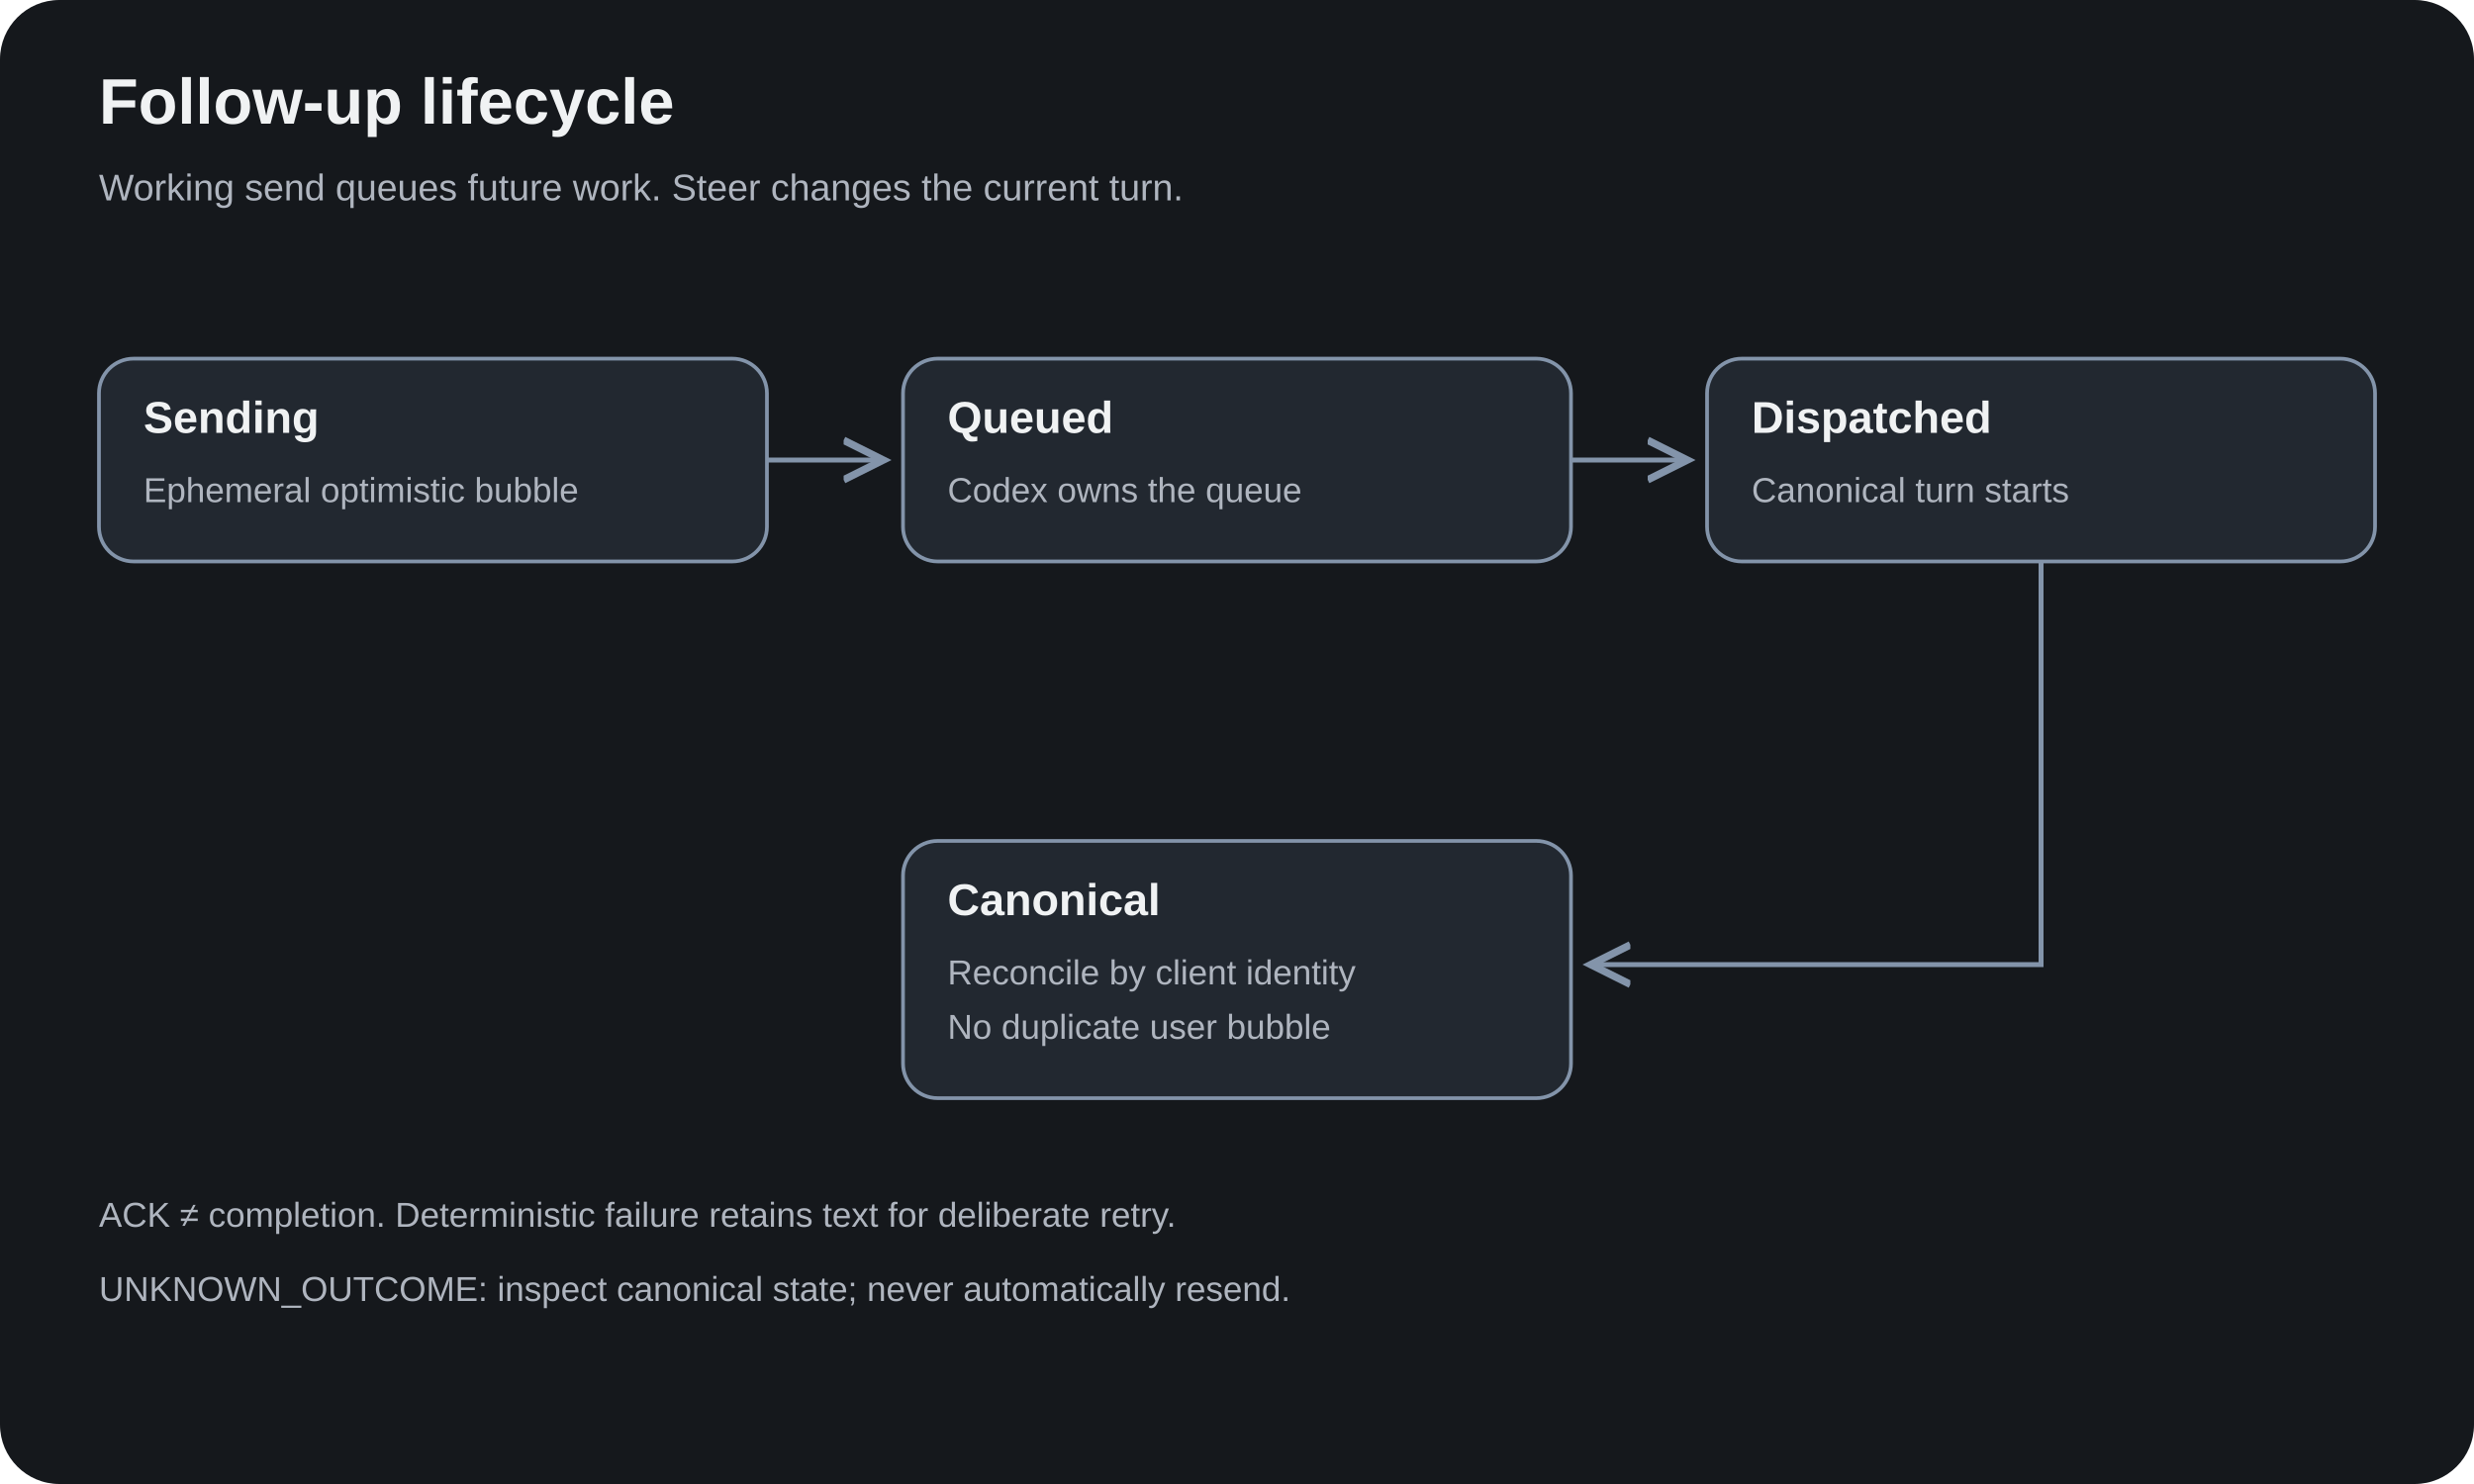
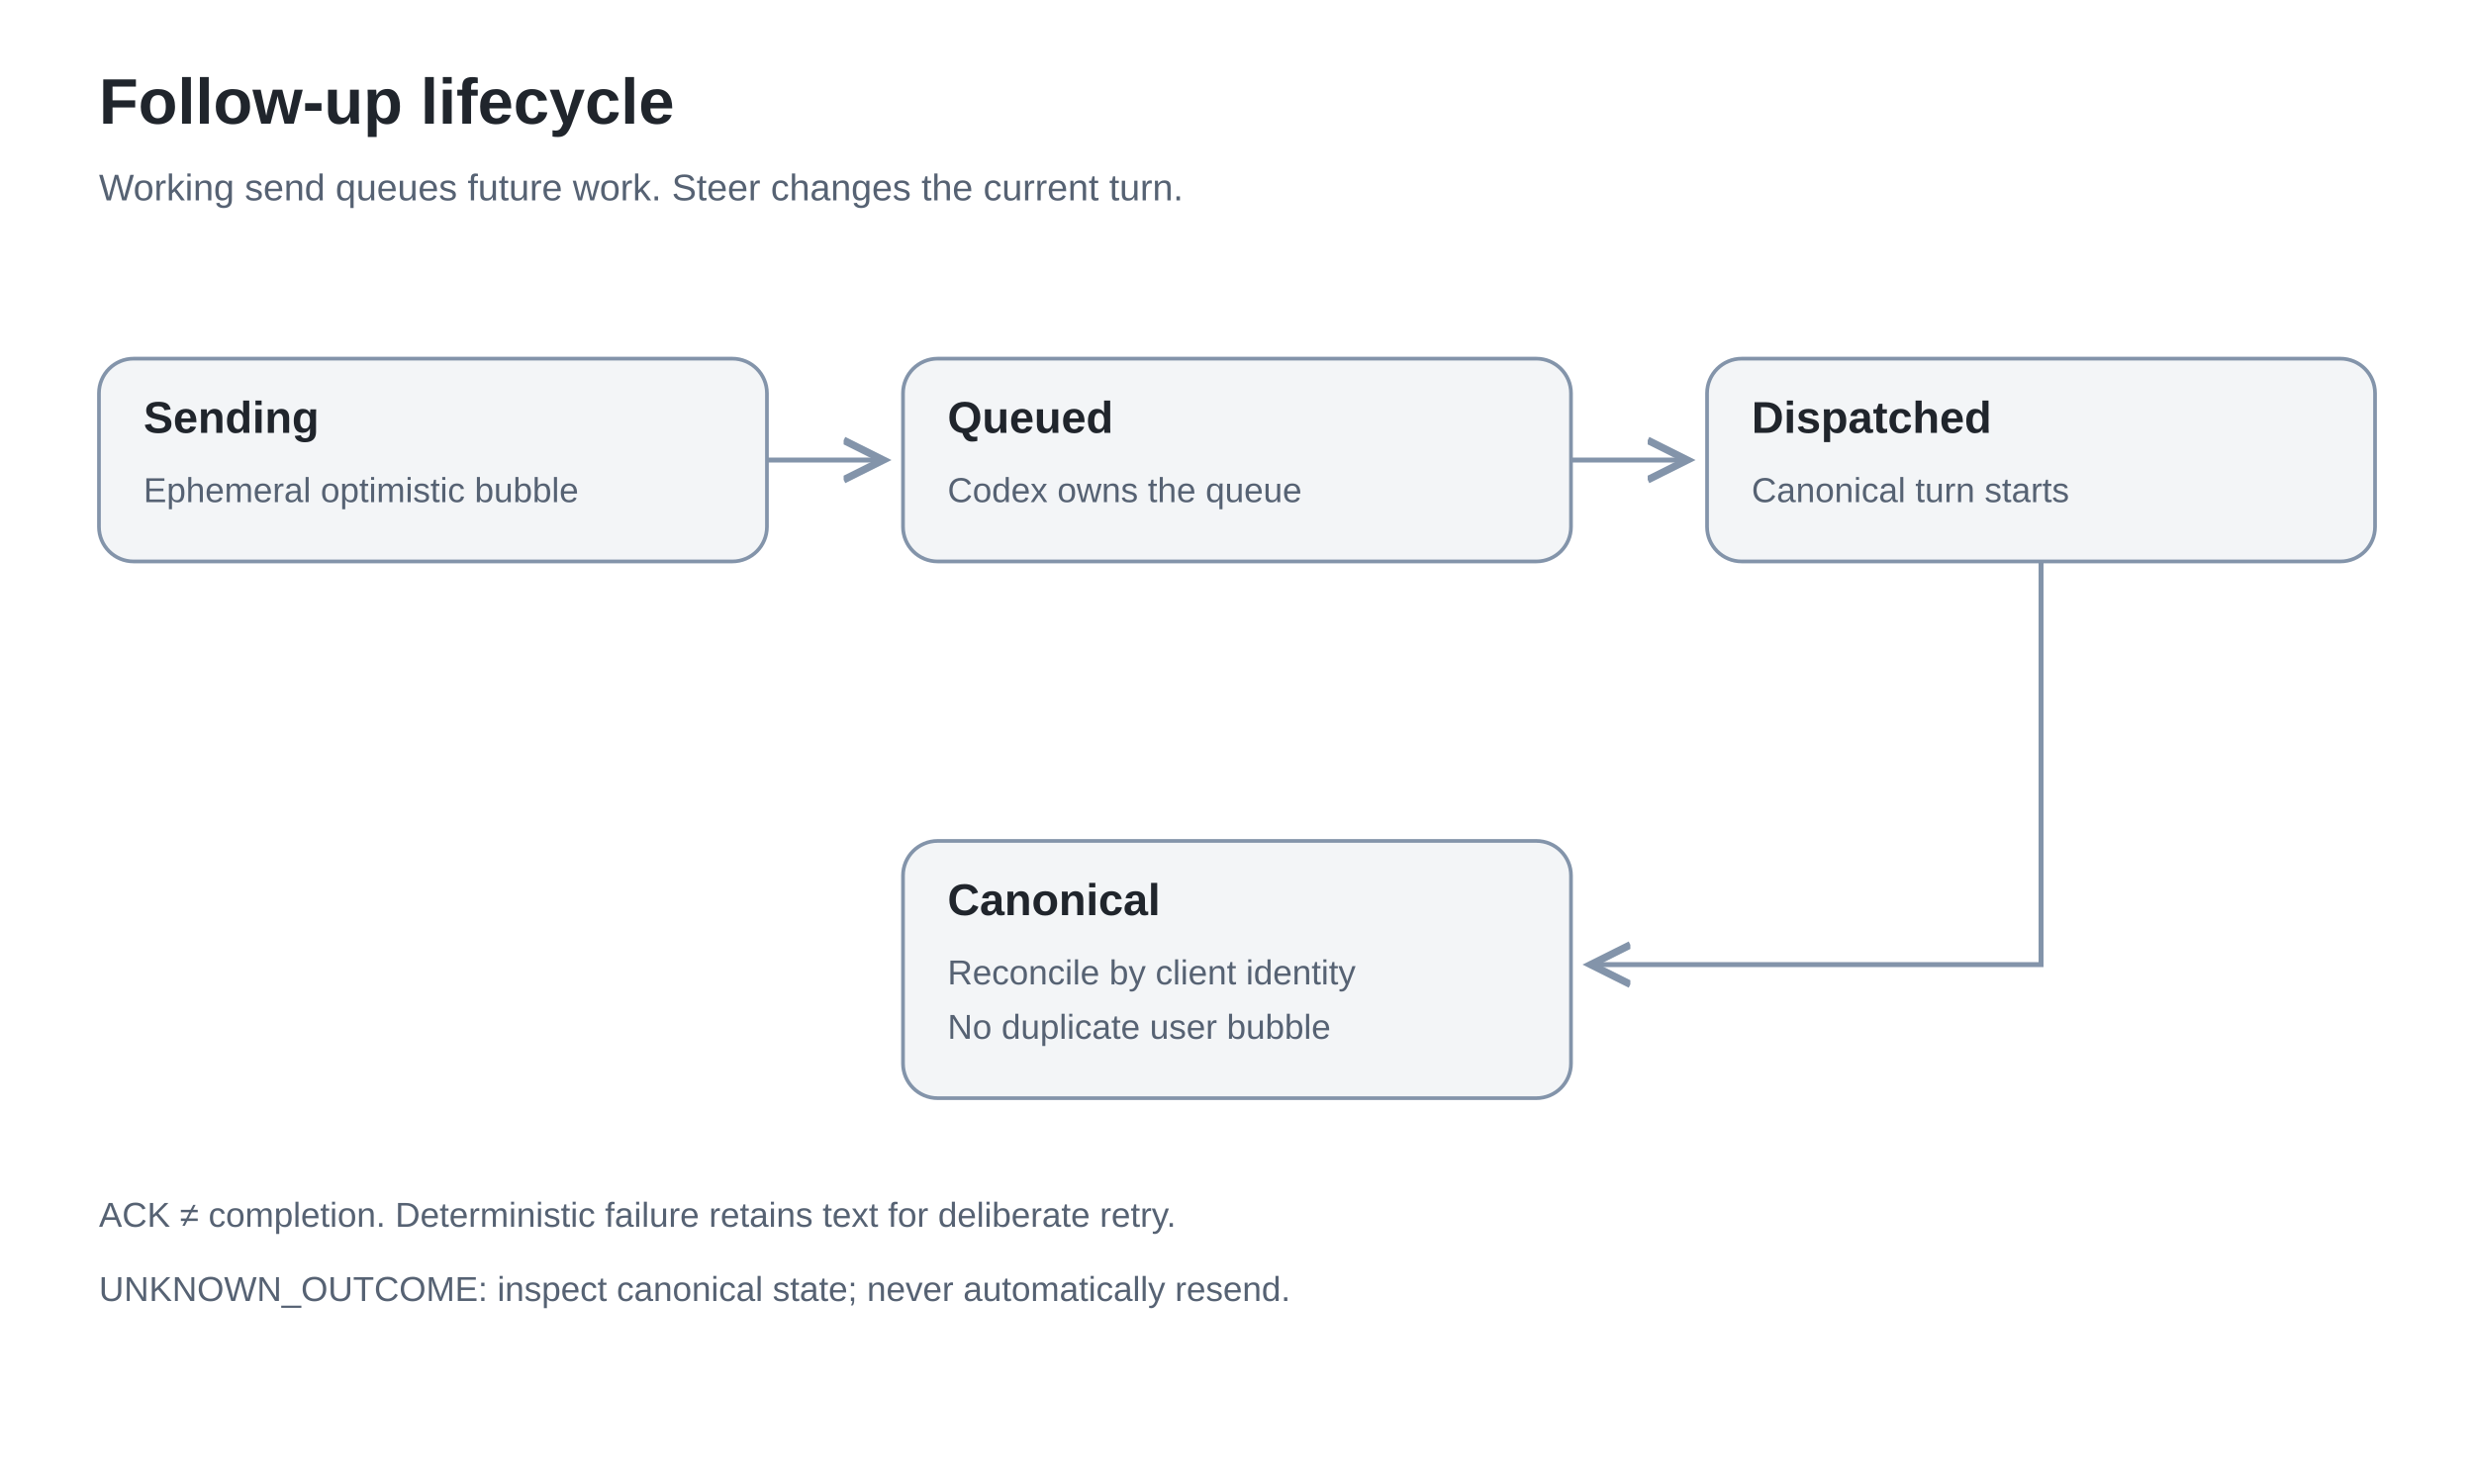
<svg xmlns="http://www.w3.org/2000/svg" width="1000" height="600" viewBox="0 0 1000 600">
  <defs>
    <marker id="arrow" markerWidth="10" markerHeight="10" refX="8" refY="5" orient="auto">
      <path d="M 0 1 L 8 5 L 0 9" fill="none" stroke="#8394aa" stroke-width="1.5" />
    </marker>
  </defs>
-   <rect width="1000" height="600" rx="24" fill="#15181c" />
+   <style>
+ .ink { fill: #20252c; } .muted { fill: #566273; } .panel { fill: #f3f5f7; }
+ @media (prefers-color-scheme: dark) { .ink { fill: #f0f2f3; } .muted { fill: #afb5bf; } .panel { fill: #222830; } }
+ </style>
  <g font-family="-apple-system,BlinkMacSystemFont,Segoe UI,Arial,sans-serif">
-     <text x="40" y="50" fill="#f0f2f3" font-size="26" font-weight="700">Follow-up lifecycle</text>
-     <text x="40" y="81" fill="#afb5bf" font-size="15">Working send queues future work. Steer changes the current turn.</text>
-     <rect x="40" y="145" width="270" height="82" rx="14" fill="#222830" stroke="#8394aa" stroke-width="1.5" />
-     <text x="58" y="175" fill="#f0f2f3" font-size="18" font-weight="600">Sending</text>
-     <text x="58" y="203" fill="#afb5bf" font-size="14">Ephemeral optimistic bubble</text>
-     <rect x="365" y="145" width="270" height="82" rx="14" fill="#222830" stroke="#8394aa" stroke-width="1.5" />
-     <text x="383" y="175" fill="#f0f2f3" font-size="18" font-weight="600">Queued</text>
-     <text x="383" y="203" fill="#afb5bf" font-size="14">Codex owns the queue</text>
-     <rect x="690" y="145" width="270" height="82" rx="14" fill="#222830" stroke="#8394aa" stroke-width="1.5" />
-     <text x="708" y="175" fill="#f0f2f3" font-size="18" font-weight="600">Dispatched</text>
-     <text x="708" y="203" fill="#afb5bf" font-size="14">Canonical turn starts</text>
+     <text x="40" y="50" class="ink" font-size="26" font-weight="700">Follow-up lifecycle</text>
+     <text x="40" y="81" class="muted" font-size="15">Working send queues future work. Steer changes the current turn.</text>
+     <rect x="40" y="145" width="270" height="82" rx="14" class="panel" stroke="#8394aa" stroke-width="1.5" />
+     <text x="58" y="175" class="ink" font-size="18" font-weight="600">Sending</text>
+     <text x="58" y="203" class="muted" font-size="14">Ephemeral optimistic bubble</text>
+     <rect x="365" y="145" width="270" height="82" rx="14" class="panel" stroke="#8394aa" stroke-width="1.5" />
+     <text x="383" y="175" class="ink" font-size="18" font-weight="600">Queued</text>
+     <text x="383" y="203" class="muted" font-size="14">Codex owns the queue</text>
+     <rect x="690" y="145" width="270" height="82" rx="14" class="panel" stroke="#8394aa" stroke-width="1.5" />
+     <text x="708" y="175" class="ink" font-size="18" font-weight="600">Dispatched</text>
+     <text x="708" y="203" class="muted" font-size="14">Canonical turn starts</text>
    <path d="M 310 186 H 357" fill="none" stroke="#8394aa" stroke-width="2" marker-end="url(#arrow)" />
    <path d="M 635 186 H 682" fill="none" stroke="#8394aa" stroke-width="2" marker-end="url(#arrow)" />
-     <rect x="365" y="340" width="270" height="104" rx="14" fill="#222830" stroke="#8394aa" stroke-width="1.5" />
-     <text x="383" y="370" fill="#f0f2f3" font-size="18" font-weight="600">Canonical</text>
-     <text x="383" y="398" fill="#afb5bf" font-size="14">Reconcile by client identity</text>
-     <text x="383" y="420" fill="#afb5bf" font-size="14">No duplicate user bubble</text>
+     <rect x="365" y="340" width="270" height="104" rx="14" class="panel" stroke="#8394aa" stroke-width="1.5" />
+     <text x="383" y="370" class="ink" font-size="18" font-weight="600">Canonical</text>
+     <text x="383" y="398" class="muted" font-size="14">Reconcile by client identity</text>
+     <text x="383" y="420" class="muted" font-size="14">No duplicate user bubble</text>
    <path d="M 825 227 V 390 H 643" fill="none" stroke="#8394aa" stroke-width="2" marker-end="url(#arrow)" />
-     <text x="40" y="496" fill="#afb5bf" font-size="14">ACK ≠ completion. Deterministic failure retains text for deliberate retry.</text>
-     <text x="40" y="526" fill="#afb5bf" font-size="14">UNKNOWN_OUTCOME: inspect canonical state; never automatically resend.</text>
+     <text x="40" y="496" class="muted" font-size="14">ACK ≠ completion. Deterministic failure retains text for deliberate retry.</text>
+     <text x="40" y="526" class="muted" font-size="14">UNKNOWN_OUTCOME: inspect canonical state; never automatically resend.</text>
  </g>
</svg>
